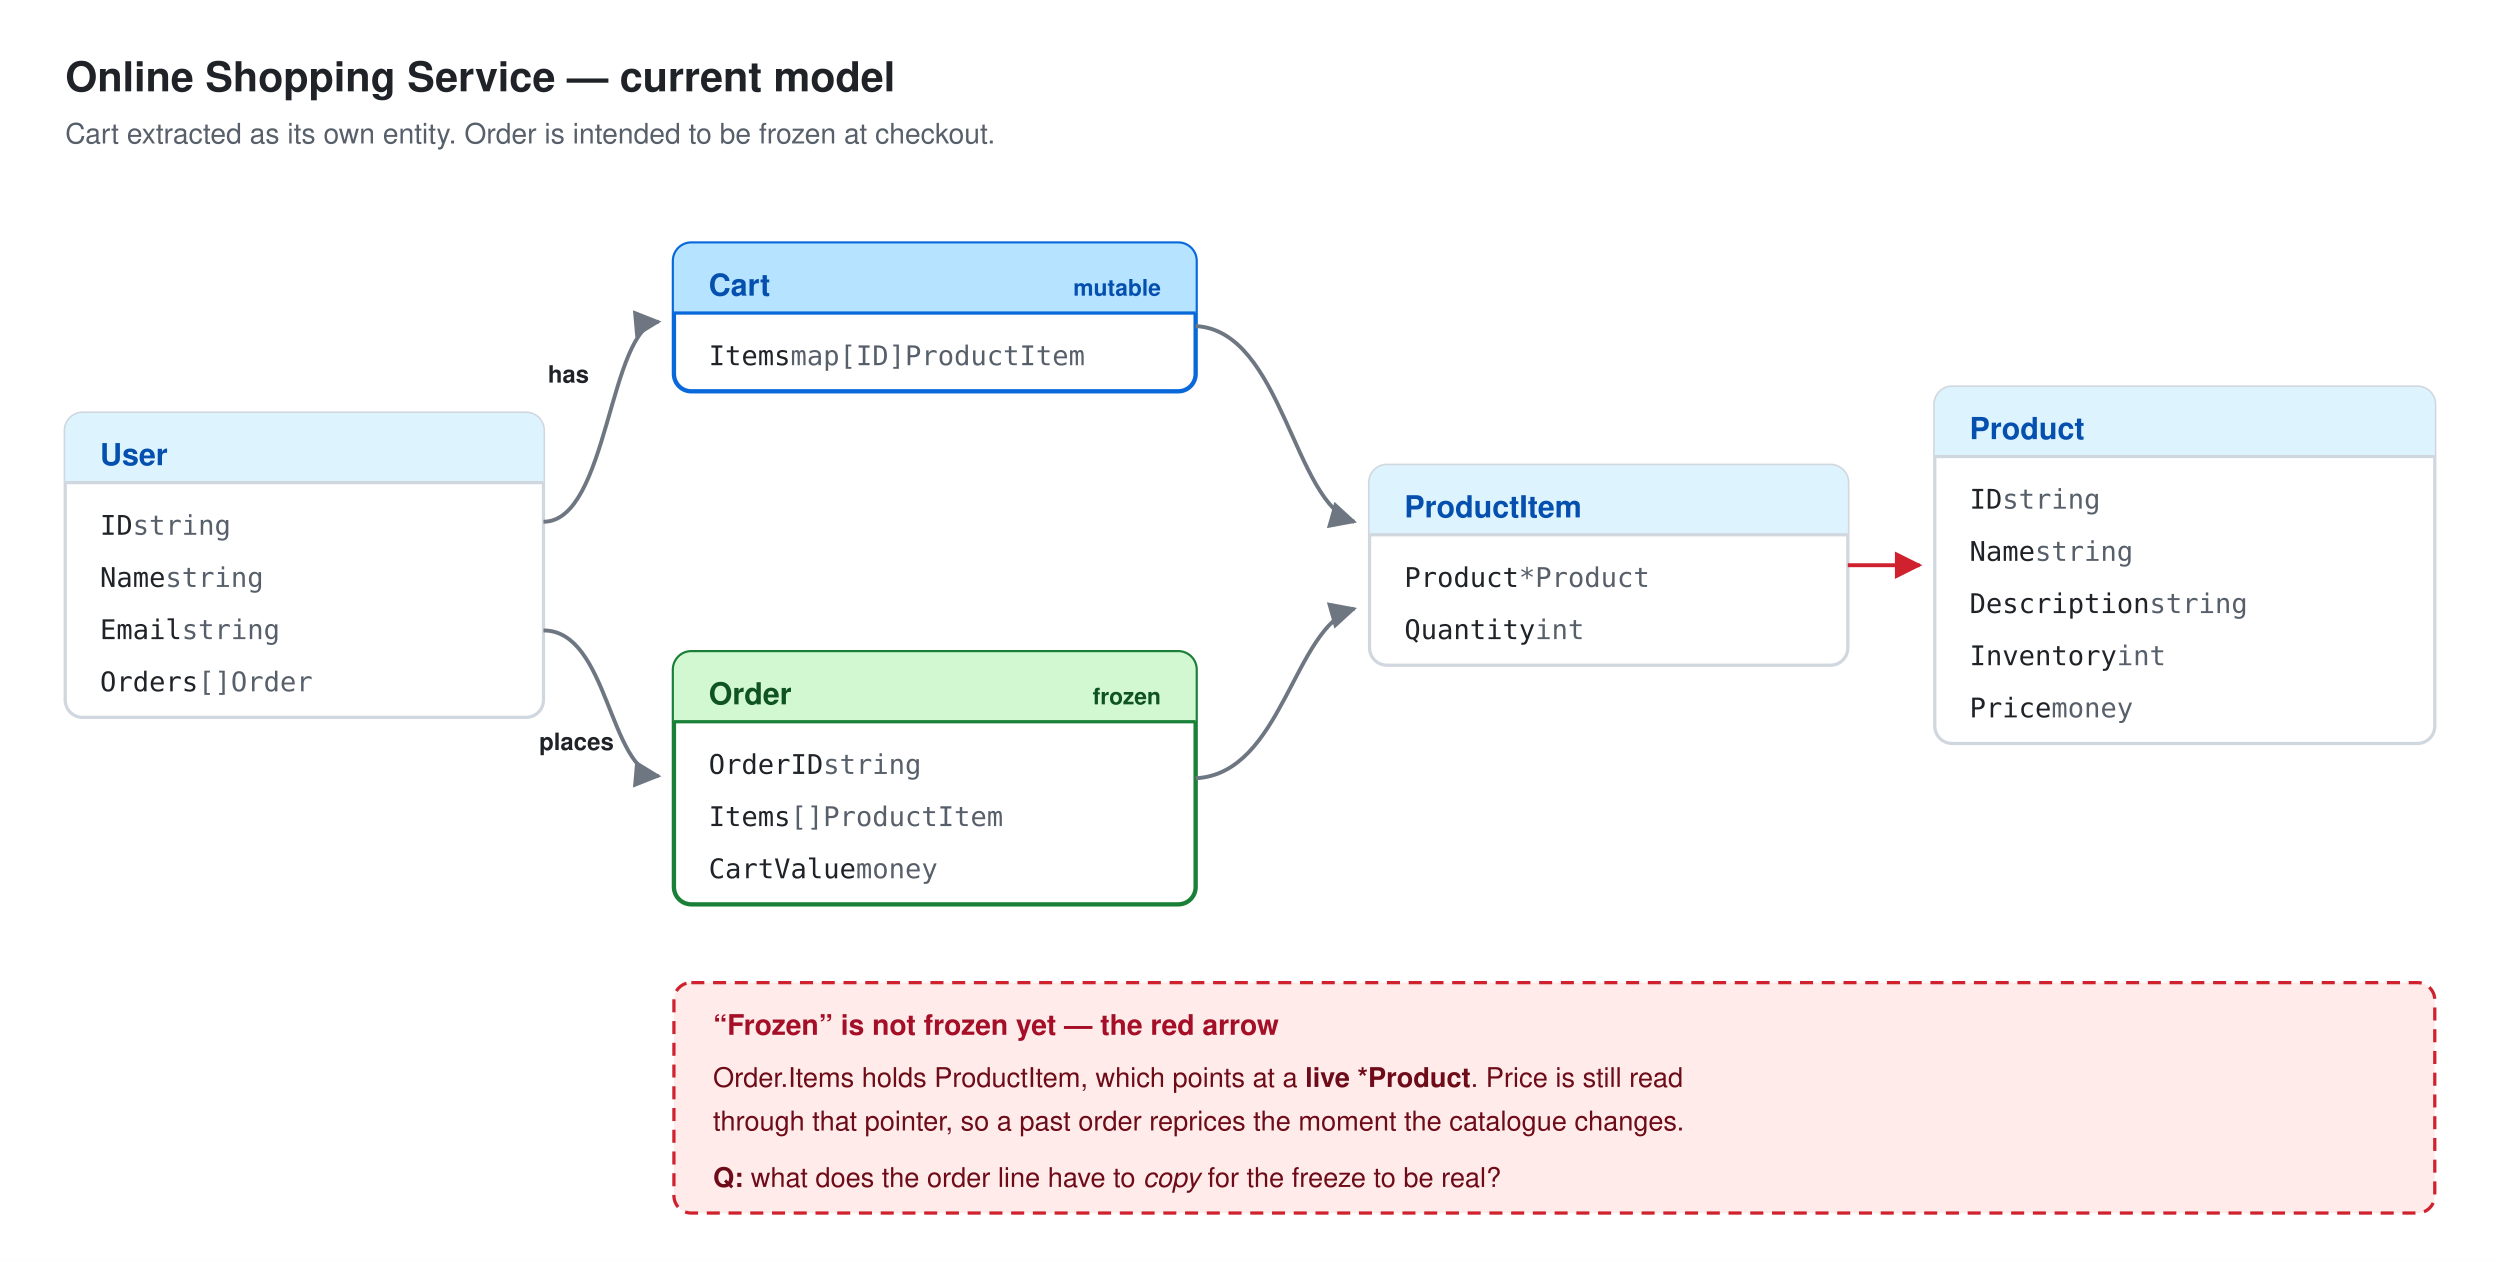
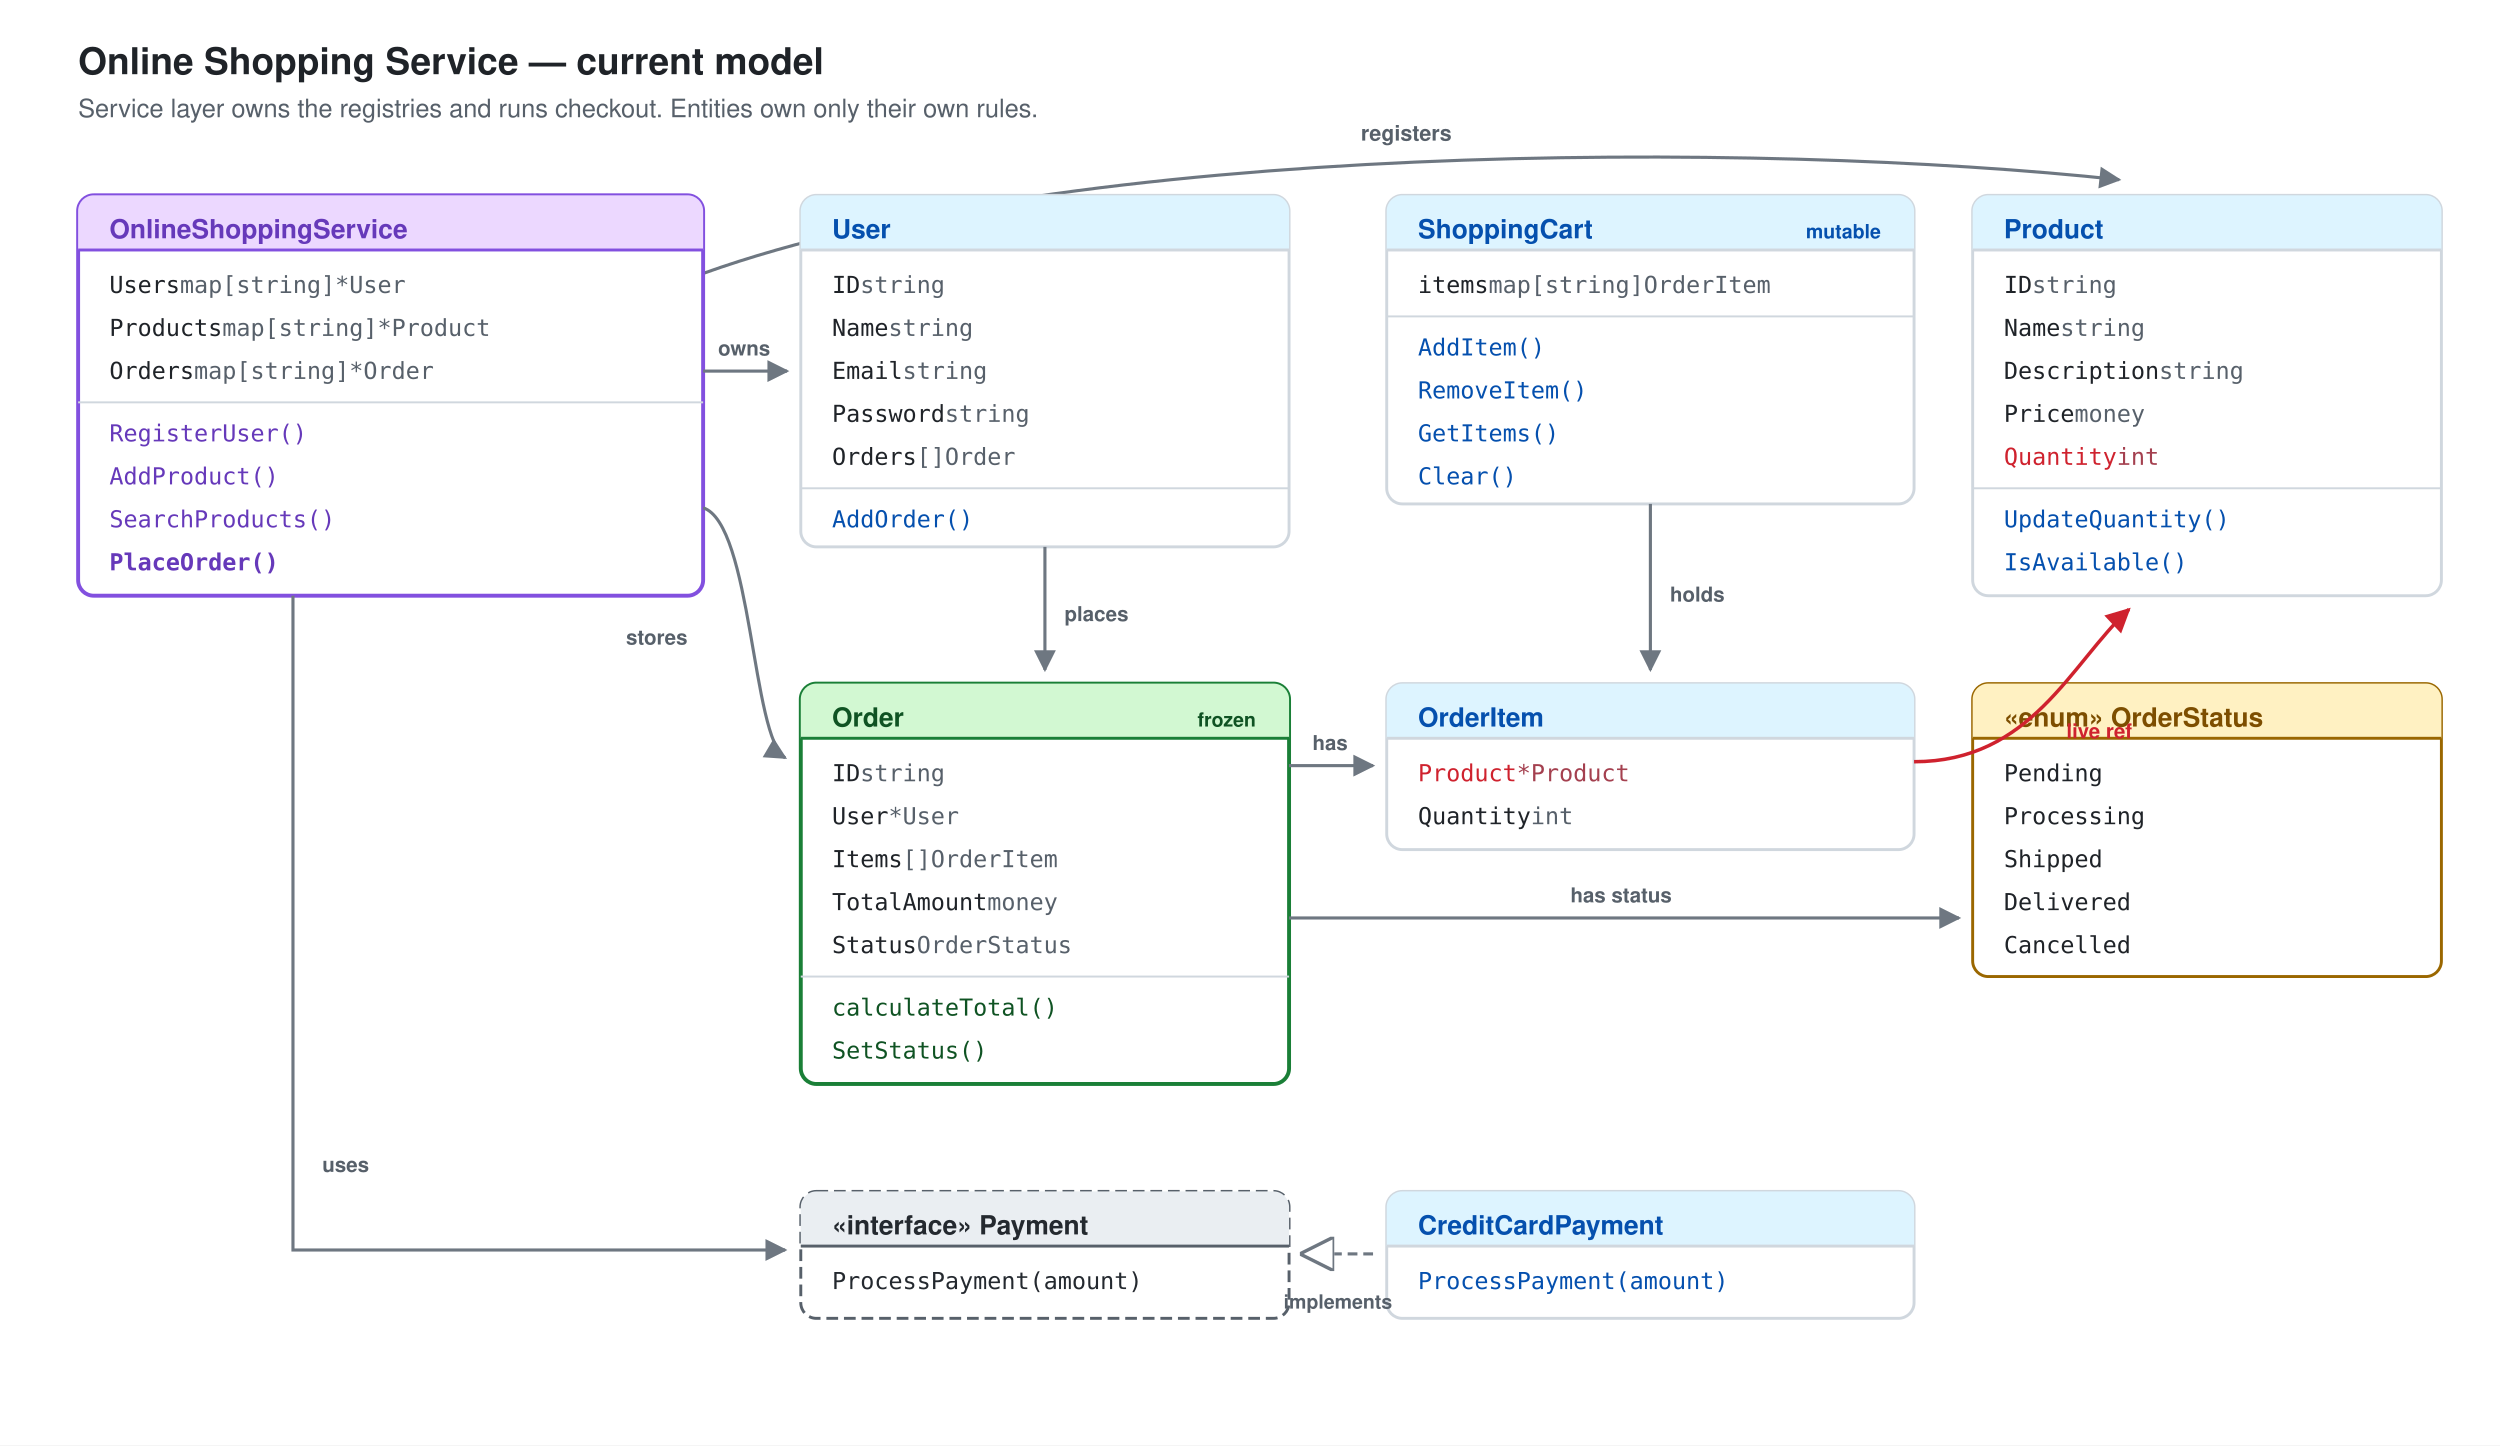
- <svg xmlns="http://www.w3.org/2000/svg" viewBox="0 0 1150 580" width="1150" height="580" font-family="-apple-system, BlinkMacSystemFont, 'Segoe UI', Helvetica, Arial, sans-serif">
+ <svg xmlns="http://www.w3.org/2000/svg" viewBox="0 0 1280 740" width="1280" height="740" font-family="-apple-system, BlinkMacSystemFont, 'Segoe UI', Helvetica, Arial, sans-serif">
  <defs>
    <marker id="a" viewBox="0 0 10 10" refX="9" refY="5" markerWidth="7" markerHeight="7" orient="auto-start-reverse">
      <path d="M 0 0 L 10 5 L 0 10 z" fill="#6e7781" />
    </marker>
    <marker id="r" viewBox="0 0 10 10" refX="9" refY="5" markerWidth="7" markerHeight="7" orient="auto-start-reverse">
      <path d="M 0 0 L 10 5 L 0 10 z" fill="#cf222e" />
    </marker>
+     <marker id="impl" viewBox="0 0 12 12" refX="11" refY="6" markerWidth="11" markerHeight="11" orient="auto-start-reverse">
+       <path d="M 0 0 L 12 6 L 0 12 z" fill="#ffffff" stroke="#6e7781" stroke-width="1.2" />
+     </marker>
  </defs>
-   <rect x="0" y="0" width="1150" height="580" fill="#ffffff" />
-   <text x="30" y="42" font-size="19" font-weight="700" fill="#1f2328">Online Shopping Service — current model</text>
-   <text x="30" y="66" font-size="13" fill="#57606a">Cart extracted as its own entity. Order is intended to be frozen at checkout.</text>
-   <rect x="30" y="190" width="220" height="140" rx="8" fill="#ffffff" stroke="#d0d7de" stroke-width="1.5" />
-   <path d="M 30 198 a 8 8 0 0 1 8 -8 h 204 a 8 8 0 0 1 8 8 v 24 h -220 z" fill="#ddf4ff" />
-   <line x1="30" y1="222" x2="250" y2="222" stroke="#d0d7de" stroke-width="1.5" />
-   <text x="46" y="214" font-size="14" font-weight="700" fill="#0550ae">User</text>
-   <text x="46" y="246" font-size="12.5" font-family="ui-monospace, Menlo, monospace" fill="#1f2328">ID<tspan fill="#57606a">        string</tspan>
+   <rect x="0" y="0" width="1280" height="740" fill="#ffffff" />
+   <text x="40" y="38" font-size="19" font-weight="700" fill="#1f2328">Online Shopping Service — current model</text>
+   <text x="40" y="60" font-size="13" fill="#57606a">Service layer owns the registries and runs checkout. Entities own only their own rules.</text>
+   <path d="M 360 140 C 550 72, 900 72, 1085 92" stroke="#6e7781" stroke-width="1.6" fill="none" marker-end="url(#a)" />
+   <text x="720" y="72" font-size="11" font-weight="600" fill="#57606a" text-anchor="middle">registers</text>
+   <rect x="40" y="100" width="320" height="205" rx="8" fill="#ffffff" stroke="#8250df" stroke-width="2" />
+   <path d="M 40 108 a 8 8 0 0 1 8 -8 h 304 a 8 8 0 0 1 8 8 v 20 h -320 z" fill="#ecd8ff" />
+   <line x1="40" y1="128" x2="360" y2="128" stroke="#8250df" stroke-width="1.5" />
+   <text x="56" y="122" font-size="13.5" font-weight="700" fill="#6639ba">OnlineShoppingService</text>
+   <text x="56" y="150" font-size="12" font-family="ui-monospace, Menlo, monospace" fill="#1f2328">Users<tspan fill="#57606a">     map[string]*User</tspan>
  </text>
-   <text x="46" y="270" font-size="12.5" font-family="ui-monospace, Menlo, monospace" fill="#1f2328">Name<tspan fill="#57606a">      string</tspan>
+   <text x="56" y="172" font-size="12" font-family="ui-monospace, Menlo, monospace" fill="#1f2328">Products<tspan fill="#57606a">  map[string]*Product</tspan>
  </text>
-   <text x="46" y="294" font-size="12.5" font-family="ui-monospace, Menlo, monospace" fill="#1f2328">Email<tspan fill="#57606a">     string</tspan>
+   <text x="56" y="194" font-size="12" font-family="ui-monospace, Menlo, monospace" fill="#1f2328">Orders<tspan fill="#57606a">    map[string]*Order</tspan>
  </text>
-   <text x="46" y="318" font-size="12.5" font-family="ui-monospace, Menlo, monospace" fill="#1f2328">Orders<tspan fill="#57606a">    []Order</tspan>
+   <line x1="40" y1="206" x2="360" y2="206" stroke="#d0d7de" stroke-width="1" />
+   <text x="56" y="226" font-size="12" font-family="ui-monospace, Menlo, monospace" fill="#6639ba">RegisterUser()</text>
+   <text x="56" y="248" font-size="12" font-family="ui-monospace, Menlo, monospace" fill="#6639ba">AddProduct()</text>
+   <text x="56" y="270" font-size="12" font-family="ui-monospace, Menlo, monospace" fill="#6639ba">SearchProducts()</text>
+   <text x="56" y="292" font-size="12" font-weight="700" font-family="ui-monospace, Menlo, monospace" fill="#6639ba">PlaceOrder()</text>
+   <rect x="410" y="100" width="250" height="180" rx="8" fill="#ffffff" stroke="#d0d7de" stroke-width="1.5" />
+   <path d="M 410 108 a 8 8 0 0 1 8 -8 h 234 a 8 8 0 0 1 8 8 v 20 h -250 z" fill="#ddf4ff" />
+   <line x1="410" y1="128" x2="660" y2="128" stroke="#d0d7de" stroke-width="1.5" />
+   <text x="426" y="122" font-size="13.5" font-weight="700" fill="#0550ae">User</text>
+   <text x="426" y="150" font-size="12" font-family="ui-monospace, Menlo, monospace" fill="#1f2328">ID<tspan fill="#57606a">        string</tspan>
  </text>
-   <rect x="310" y="112" width="240" height="68" rx="8" fill="#ffffff" stroke="#0969da" stroke-width="2" />
-   <path d="M 310 120 a 8 8 0 0 1 8 -8 h 224 a 8 8 0 0 1 8 8 v 24 h -240 z" fill="#b6e3ff" />
-   <line x1="310" y1="144" x2="550" y2="144" stroke="#0969da" stroke-width="1.5" />
-   <text x="326" y="136" font-size="14" font-weight="700" fill="#0550ae">Cart</text>
-   <text x="534" y="136" font-size="10.5" font-weight="700" fill="#0550ae" text-anchor="end">mutable</text>
-   <text x="326" y="168" font-size="12.5" font-family="ui-monospace, Menlo, monospace" fill="#1f2328">Items<tspan fill="#57606a">  map[ID]ProductItem</tspan>
+   <text x="426" y="172" font-size="12" font-family="ui-monospace, Menlo, monospace" fill="#1f2328">Name<tspan fill="#57606a">      string</tspan>
  </text>
-   <rect x="310" y="300" width="240" height="116" rx="8" fill="#ffffff" stroke="#1a7f37" stroke-width="2" />
-   <path d="M 310 308 a 8 8 0 0 1 8 -8 h 224 a 8 8 0 0 1 8 8 v 24 h -240 z" fill="#d2f8d2" />
-   <line x1="310" y1="332" x2="550" y2="332" stroke="#1a7f37" stroke-width="1.5" />
-   <text x="326" y="324" font-size="14" font-weight="700" fill="#0f5323">Order</text>
-   <text x="534" y="324" font-size="10.5" font-weight="700" fill="#0f5323" text-anchor="end">frozen</text>
-   <text x="326" y="356" font-size="12.5" font-family="ui-monospace, Menlo, monospace" fill="#1f2328">OrderID<tspan fill="#57606a">   string</tspan>
+   <text x="426" y="194" font-size="12" font-family="ui-monospace, Menlo, monospace" fill="#1f2328">Email<tspan fill="#57606a">     string</tspan>
  </text>
-   <text x="326" y="380" font-size="12.5" font-family="ui-monospace, Menlo, monospace" fill="#1f2328">Items<tspan fill="#57606a">     []ProductItem</tspan>
+   <text x="426" y="216" font-size="12" font-family="ui-monospace, Menlo, monospace" fill="#1f2328">Password<tspan fill="#57606a">  string</tspan>
  </text>
-   <text x="326" y="404" font-size="12.5" font-family="ui-monospace, Menlo, monospace" fill="#1f2328">CartValue<tspan fill="#57606a"> money</tspan>
+   <text x="426" y="238" font-size="12" font-family="ui-monospace, Menlo, monospace" fill="#1f2328">Orders<tspan fill="#57606a">    []Order</tspan>
  </text>
-   <rect x="630" y="214" width="220" height="92" rx="8" fill="#ffffff" stroke="#d0d7de" stroke-width="1.5" />
-   <path d="M 630 222 a 8 8 0 0 1 8 -8 h 204 a 8 8 0 0 1 8 8 v 24 h -220 z" fill="#ddf4ff" />
-   <line x1="630" y1="246" x2="850" y2="246" stroke="#d0d7de" stroke-width="1.5" />
-   <text x="646" y="238" font-size="14" font-weight="700" fill="#0550ae">ProductItem</text>
-   <text x="646" y="270" font-size="12.5" font-family="ui-monospace, Menlo, monospace" fill="#1f2328">Product<tspan fill="#57606a">   *Product</tspan>
+   <line x1="410" y1="250" x2="660" y2="250" stroke="#d0d7de" stroke-width="1" />
+   <text x="426" y="270" font-size="12" font-family="ui-monospace, Menlo, monospace" fill="#0550ae">AddOrder()</text>
+   <rect x="710" y="100" width="270" height="158" rx="8" fill="#ffffff" stroke="#d0d7de" stroke-width="1.5" />
+   <path d="M 710 108 a 8 8 0 0 1 8 -8 h 254 a 8 8 0 0 1 8 8 v 20 h -270 z" fill="#ddf4ff" />
+   <line x1="710" y1="128" x2="980" y2="128" stroke="#d0d7de" stroke-width="1.5" />
+   <text x="726" y="122" font-size="13.5" font-weight="700" fill="#0550ae">ShoppingCart</text>
+   <text x="963" y="122" font-size="10" font-weight="700" fill="#0550ae" text-anchor="end">mutable</text>
+   <text x="726" y="150" font-size="12" font-family="ui-monospace, Menlo, monospace" fill="#1f2328">items<tspan fill="#57606a">  map[string]OrderItem</tspan>
  </text>
-   <text x="646" y="294" font-size="12.5" font-family="ui-monospace, Menlo, monospace" fill="#1f2328">Quantity<tspan fill="#57606a">  int</tspan>
+   <line x1="710" y1="162" x2="980" y2="162" stroke="#d0d7de" stroke-width="1" />
+   <text x="726" y="182" font-size="12" font-family="ui-monospace, Menlo, monospace" fill="#0550ae">AddItem()</text>
+   <text x="726" y="204" font-size="12" font-family="ui-monospace, Menlo, monospace" fill="#0550ae">RemoveItem()</text>
+   <text x="726" y="226" font-size="12" font-family="ui-monospace, Menlo, monospace" fill="#0550ae">GetItems()</text>
+   <text x="726" y="248" font-size="12" font-family="ui-monospace, Menlo, monospace" fill="#0550ae">Clear()</text>
+   <rect x="1010" y="100" width="240" height="205" rx="8" fill="#ffffff" stroke="#d0d7de" stroke-width="1.5" />
+   <path d="M 1010 108 a 8 8 0 0 1 8 -8 h 224 a 8 8 0 0 1 8 8 v 20 h -240 z" fill="#ddf4ff" />
+   <line x1="1010" y1="128" x2="1250" y2="128" stroke="#d0d7de" stroke-width="1.5" />
+   <text x="1026" y="122" font-size="13.5" font-weight="700" fill="#0550ae">Product</text>
+   <text x="1026" y="150" font-size="12" font-family="ui-monospace, Menlo, monospace" fill="#1f2328">ID<tspan fill="#57606a">          string</tspan>
  </text>
-   <rect x="890" y="178" width="230" height="164" rx="8" fill="#ffffff" stroke="#d0d7de" stroke-width="1.5" />
-   <path d="M 890 186 a 8 8 0 0 1 8 -8 h 214 a 8 8 0 0 1 8 8 v 24 h -230 z" fill="#ddf4ff" />
-   <line x1="890" y1="210" x2="1120" y2="210" stroke="#d0d7de" stroke-width="1.5" />
-   <text x="906" y="202" font-size="14" font-weight="700" fill="#0550ae">Product</text>
-   <text x="906" y="234" font-size="12.5" font-family="ui-monospace, Menlo, monospace" fill="#1f2328">ID<tspan fill="#57606a">          string</tspan>
+   <text x="1026" y="172" font-size="12" font-family="ui-monospace, Menlo, monospace" fill="#1f2328">Name<tspan fill="#57606a">        string</tspan>
  </text>
-   <text x="906" y="258" font-size="12.5" font-family="ui-monospace, Menlo, monospace" fill="#1f2328">Name<tspan fill="#57606a">        string</tspan>
+   <text x="1026" y="194" font-size="12" font-family="ui-monospace, Menlo, monospace" fill="#1f2328">Description<tspan fill="#57606a"> string</tspan>
  </text>
-   <text x="906" y="282" font-size="12.5" font-family="ui-monospace, Menlo, monospace" fill="#1f2328">Description<tspan fill="#57606a"> string</tspan>
+   <text x="1026" y="216" font-size="12" font-family="ui-monospace, Menlo, monospace" fill="#1f2328">Price<tspan fill="#57606a">       money</tspan>
  </text>
-   <text x="906" y="306" font-size="12.5" font-family="ui-monospace, Menlo, monospace" fill="#1f2328">Inventory<tspan fill="#57606a">   int</tspan>
+   <text x="1026" y="238" font-size="12" font-family="ui-monospace, Menlo, monospace" fill="#cf222e">Quantity<tspan fill="#a4404f">    int</tspan>
  </text>
-   <text x="906" y="330" font-size="12.5" font-family="ui-monospace, Menlo, monospace" fill="#1f2328">Price<tspan fill="#57606a">       money</tspan>
+   <line x1="1010" y1="250" x2="1250" y2="250" stroke="#d0d7de" stroke-width="1" />
+   <text x="1026" y="270" font-size="12" font-family="ui-monospace, Menlo, monospace" fill="#0550ae">UpdateQuantity()</text>
+   <text x="1026" y="292" font-size="12" font-family="ui-monospace, Menlo, monospace" fill="#0550ae">IsAvailable()</text>
+   <rect x="410" y="350" width="250" height="205" rx="8" fill="#ffffff" stroke="#1a7f37" stroke-width="2" />
+   <path d="M 410 358 a 8 8 0 0 1 8 -8 h 234 a 8 8 0 0 1 8 8 v 20 h -250 z" fill="#d2f8d2" />
+   <line x1="410" y1="378" x2="660" y2="378" stroke="#1a7f37" stroke-width="1.5" />
+   <text x="426" y="372" font-size="13.5" font-weight="700" fill="#0f5323">Order</text>
+   <text x="643" y="372" font-size="10" font-weight="700" fill="#0f5323" text-anchor="end">frozen</text>
+   <text x="426" y="400" font-size="12" font-family="ui-monospace, Menlo, monospace" fill="#1f2328">ID<tspan fill="#57606a">          string</tspan>
  </text>
-   <path d="M 250 240 C 280 240, 280 150, 303 148" stroke="#6e7781" stroke-width="1.8" fill="none" marker-end="url(#a)" />
-   <text x="252" y="176" font-size="11" font-weight="600" fill="#1f2328">has</text>
-   <path d="M 250 290 C 280 290, 280 355, 303 357" stroke="#6e7781" stroke-width="1.8" fill="none" marker-end="url(#a)" />
-   <text x="248" y="345" font-size="11" font-weight="600" fill="#1f2328">places</text>
-   <path d="M 550 150 C 590 152, 595 232, 623 240" stroke="#6e7781" stroke-width="1.8" fill="none" marker-end="url(#a)" />
-   <path d="M 550 358 C 590 356, 595 288, 623 280" stroke="#6e7781" stroke-width="1.8" fill="none" marker-end="url(#a)" />
-   <line x1="850" y1="260" x2="883" y2="260" stroke="#cf222e" stroke-width="1.8" marker-end="url(#r)" />
-   <rect x="310" y="452" width="810" height="106" rx="8" fill="#ffebe9" stroke="#cf222e" stroke-width="1.5" stroke-dasharray="6 4" />
-   <text x="328" y="476" font-size="13" font-weight="700" fill="#a40e26">“Frozen” is not frozen yet — the red arrow</text>
-   <text x="328" y="500" font-size="12.5" fill="#6e0b18">Order.Items holds ProductItem, which points at a <tspan font-weight="600">live *Product</tspan>. Price is still read</text>
-   <text x="328" y="520" font-size="12.5" fill="#6e0b18">through that pointer, so a past order reprices the moment the catalogue changes.</text>
-   <text x="328" y="546" font-size="12.5" fill="#6e0b18">
-     <tspan font-weight="600">Q:</tspan> what does the order line have to <tspan font-style="italic">copy</tspan> for the freeze to be real?</text>
+   <text x="426" y="422" font-size="12" font-family="ui-monospace, Menlo, monospace" fill="#1f2328">User<tspan fill="#57606a">        *User</tspan>
+   </text>
+   <text x="426" y="444" font-size="12" font-family="ui-monospace, Menlo, monospace" fill="#1f2328">Items<tspan fill="#57606a">       []OrderItem</tspan>
+   </text>
+   <text x="426" y="466" font-size="12" font-family="ui-monospace, Menlo, monospace" fill="#1f2328">TotalAmount<tspan fill="#57606a"> money</tspan>
+   </text>
+   <text x="426" y="488" font-size="12" font-family="ui-monospace, Menlo, monospace" fill="#1f2328">Status<tspan fill="#57606a">      OrderStatus</tspan>
+   </text>
+   <line x1="410" y1="500" x2="660" y2="500" stroke="#d0d7de" stroke-width="1" />
+   <text x="426" y="520" font-size="12" font-family="ui-monospace, Menlo, monospace" fill="#0f5323">calculateTotal()</text>
+   <text x="426" y="542" font-size="12" font-family="ui-monospace, Menlo, monospace" fill="#0f5323">SetStatus()</text>
+   <rect x="710" y="350" width="270" height="85" rx="8" fill="#ffffff" stroke="#d0d7de" stroke-width="1.5" />
+   <path d="M 710 358 a 8 8 0 0 1 8 -8 h 254 a 8 8 0 0 1 8 8 v 20 h -270 z" fill="#ddf4ff" />
+   <line x1="710" y1="378" x2="980" y2="378" stroke="#d0d7de" stroke-width="1.5" />
+   <text x="726" y="372" font-size="13.5" font-weight="700" fill="#0550ae">OrderItem</text>
+   <text x="726" y="400" font-size="12" font-family="ui-monospace, Menlo, monospace" fill="#cf222e">Product<tspan fill="#a4404f">   *Product</tspan>
+   </text>
+   <text x="726" y="422" font-size="12" font-family="ui-monospace, Menlo, monospace" fill="#1f2328">Quantity<tspan fill="#57606a">  int</tspan>
+   </text>
+   <rect x="1010" y="350" width="240" height="150" rx="8" fill="#ffffff" stroke="#9a6700" stroke-width="1.5" />
+   <path d="M 1010 358 a 8 8 0 0 1 8 -8 h 224 a 8 8 0 0 1 8 8 v 20 h -240 z" fill="#fff1c2" />
+   <line x1="1010" y1="378" x2="1250" y2="378" stroke="#9a6700" stroke-width="1.5" />
+   <text x="1026" y="372" font-size="13.5" font-weight="700" fill="#7d4e00">«enum» OrderStatus</text>
+   <text x="1026" y="400" font-size="12" font-family="ui-monospace, Menlo, monospace" fill="#1f2328">Pending</text>
+   <text x="1026" y="422" font-size="12" font-family="ui-monospace, Menlo, monospace" fill="#1f2328">Processing</text>
+   <text x="1026" y="444" font-size="12" font-family="ui-monospace, Menlo, monospace" fill="#1f2328">Shipped</text>
+   <text x="1026" y="466" font-size="12" font-family="ui-monospace, Menlo, monospace" fill="#1f2328">Delivered</text>
+   <text x="1026" y="488" font-size="12" font-family="ui-monospace, Menlo, monospace" fill="#1f2328">Cancelled</text>
+   <rect x="410" y="610" width="250" height="65" rx="8" fill="#ffffff" stroke="#57606a" stroke-width="1.5" stroke-dasharray="6 3" />
+   <path d="M 410 618 a 8 8 0 0 1 8 -8 h 234 a 8 8 0 0 1 8 8 v 20 h -250 z" fill="#eaeef2" />
+   <line x1="410" y1="638" x2="660" y2="638" stroke="#57606a" stroke-width="1.5" />
+   <text x="426" y="632" font-size="13.5" font-weight="700" fill="#24292f">«interface» Payment</text>
+   <text x="426" y="660" font-size="12" font-family="ui-monospace, Menlo, monospace" fill="#24292f">ProcessPayment(amount)</text>
+   <rect x="710" y="610" width="270" height="65" rx="8" fill="#ffffff" stroke="#d0d7de" stroke-width="1.5" />
+   <path d="M 710 618 a 8 8 0 0 1 8 -8 h 254 a 8 8 0 0 1 8 8 v 20 h -270 z" fill="#ddf4ff" />
+   <line x1="710" y1="638" x2="980" y2="638" stroke="#d0d7de" stroke-width="1.5" />
+   <text x="726" y="632" font-size="13.5" font-weight="700" fill="#0550ae">CreditCardPayment</text>
+   <text x="726" y="660" font-size="12" font-family="ui-monospace, Menlo, monospace" fill="#0550ae">ProcessPayment(amount)</text>
+   <line x1="360" y1="190" x2="403" y2="190" stroke="#6e7781" stroke-width="1.6" marker-end="url(#a)" />
+   <text x="381" y="182" font-size="10.5" font-weight="600" fill="#57606a" text-anchor="middle">owns</text>
+   <path d="M 360 260 C 385 268, 385 378, 402 388" stroke="#6e7781" stroke-width="1.6" fill="none" marker-end="url(#a)" />
+   <text x="352" y="330" font-size="10.5" font-weight="600" fill="#57606a" text-anchor="end">stores</text>
+   <path d="M 150 305 L 150 640 L 402 640" stroke="#6e7781" stroke-width="1.6" fill="none" marker-end="url(#a)" />
+   <text x="165" y="600" font-size="10.5" font-weight="600" fill="#57606a">uses</text>
+   <line x1="535" y1="280" x2="535" y2="343" stroke="#6e7781" stroke-width="1.6" marker-end="url(#a)" />
+   <text x="545" y="318" font-size="10.5" font-weight="600" fill="#57606a">places</text>
+   <line x1="845" y1="258" x2="845" y2="343" stroke="#6e7781" stroke-width="1.6" marker-end="url(#a)" />
+   <text x="855" y="308" font-size="10.5" font-weight="600" fill="#57606a">holds</text>
+   <line x1="660" y1="392" x2="703" y2="392" stroke="#6e7781" stroke-width="1.6" marker-end="url(#a)" />
+   <text x="681" y="384" font-size="10.5" font-weight="600" fill="#57606a" text-anchor="middle">has</text>
+   <path d="M 660 470 L 1003 470" stroke="#6e7781" stroke-width="1.6" fill="none" marker-end="url(#a)" />
+   <text x="830" y="462" font-size="10.5" font-weight="600" fill="#57606a" text-anchor="middle">has status</text>
+   <path d="M 980 390 C 1040 390, 1060 340, 1090 312" stroke="#cf222e" stroke-width="1.8" fill="none" marker-end="url(#r)" />
+   <text x="1058" y="378" font-size="10.5" font-weight="700" fill="#cf222e">live ref</text>
+   <line x1="703" y1="642" x2="667" y2="642" stroke="#6e7781" stroke-width="1.6" stroke-dasharray="5 3" marker-end="url(#impl)" />
+   <text x="685" y="670" font-size="10" font-weight="600" fill="#57606a" text-anchor="middle">implements</text>
</svg>
